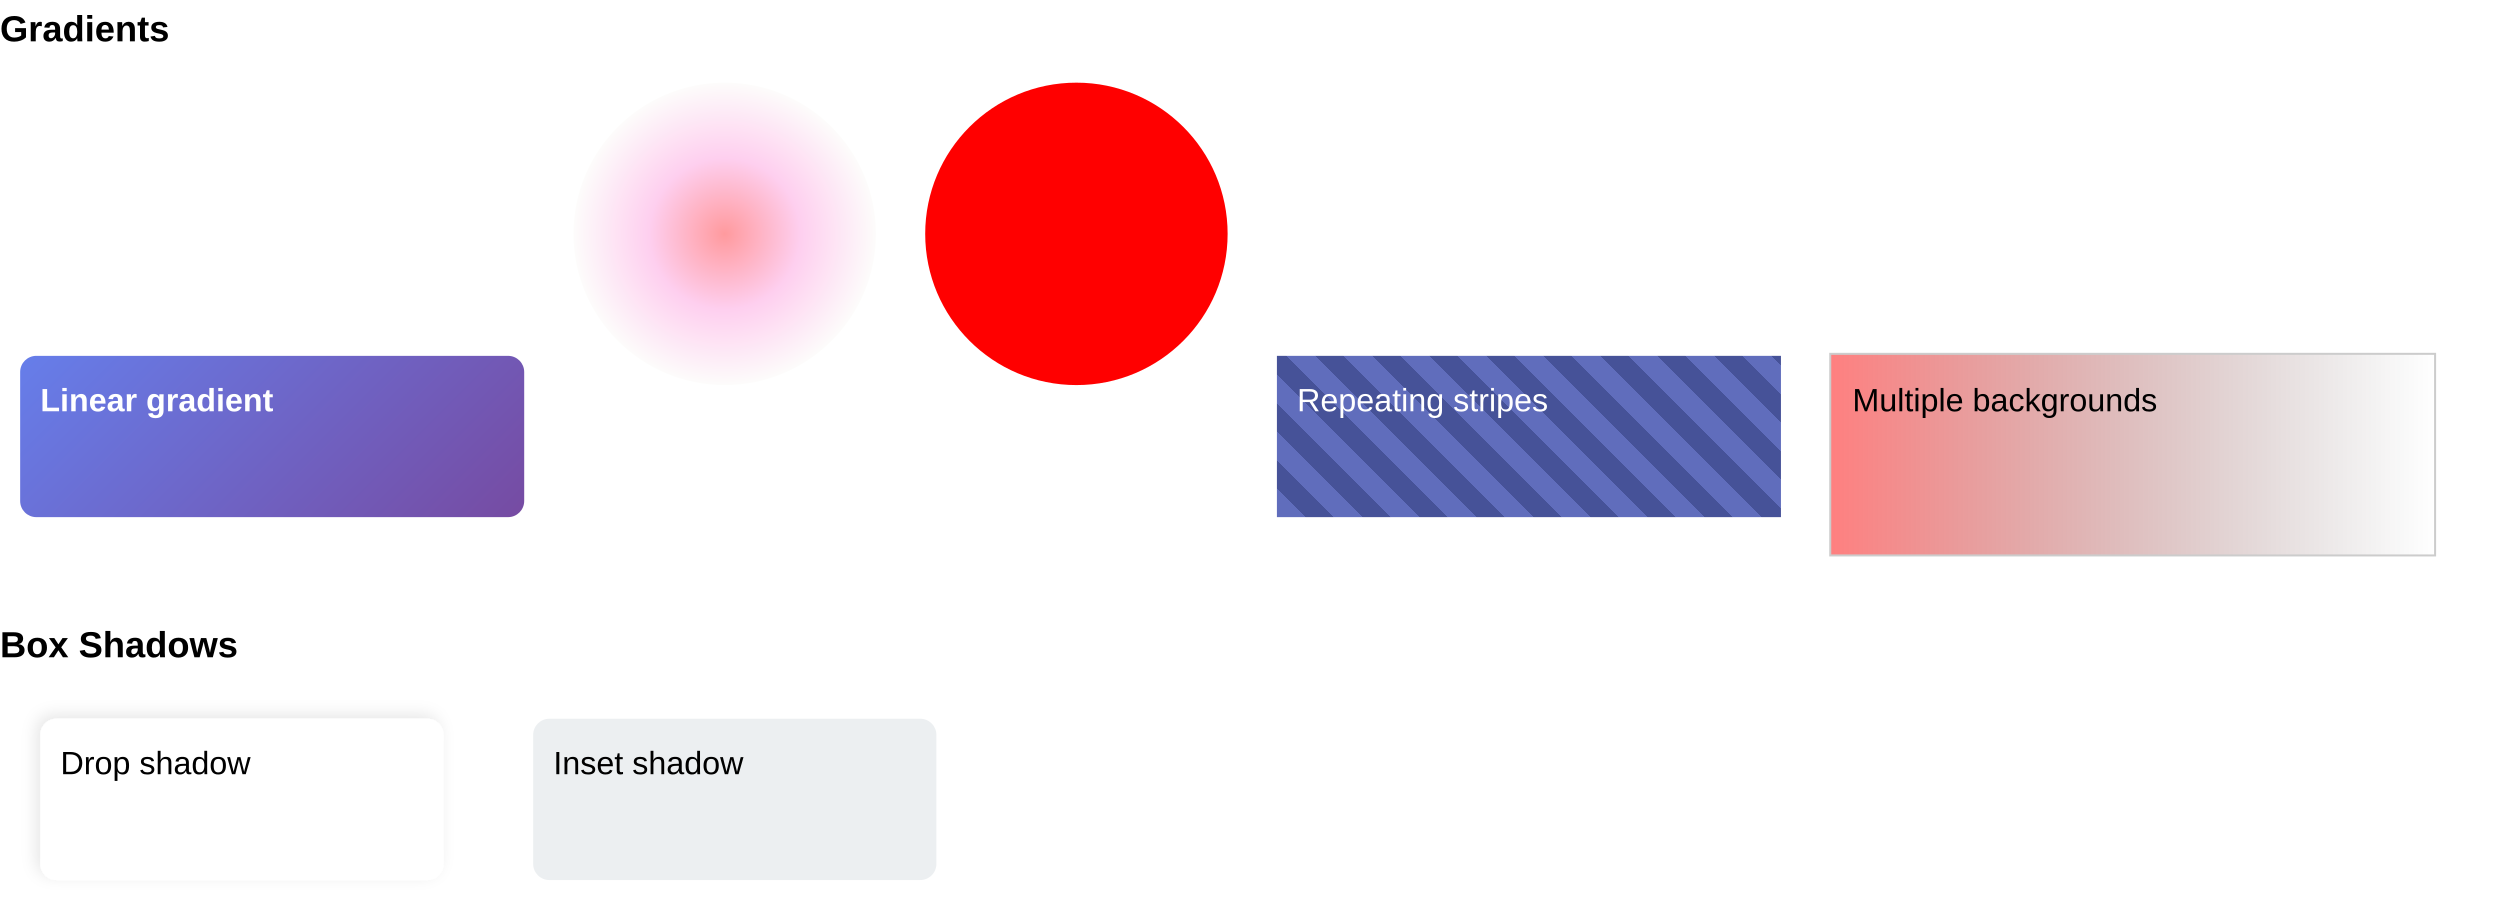
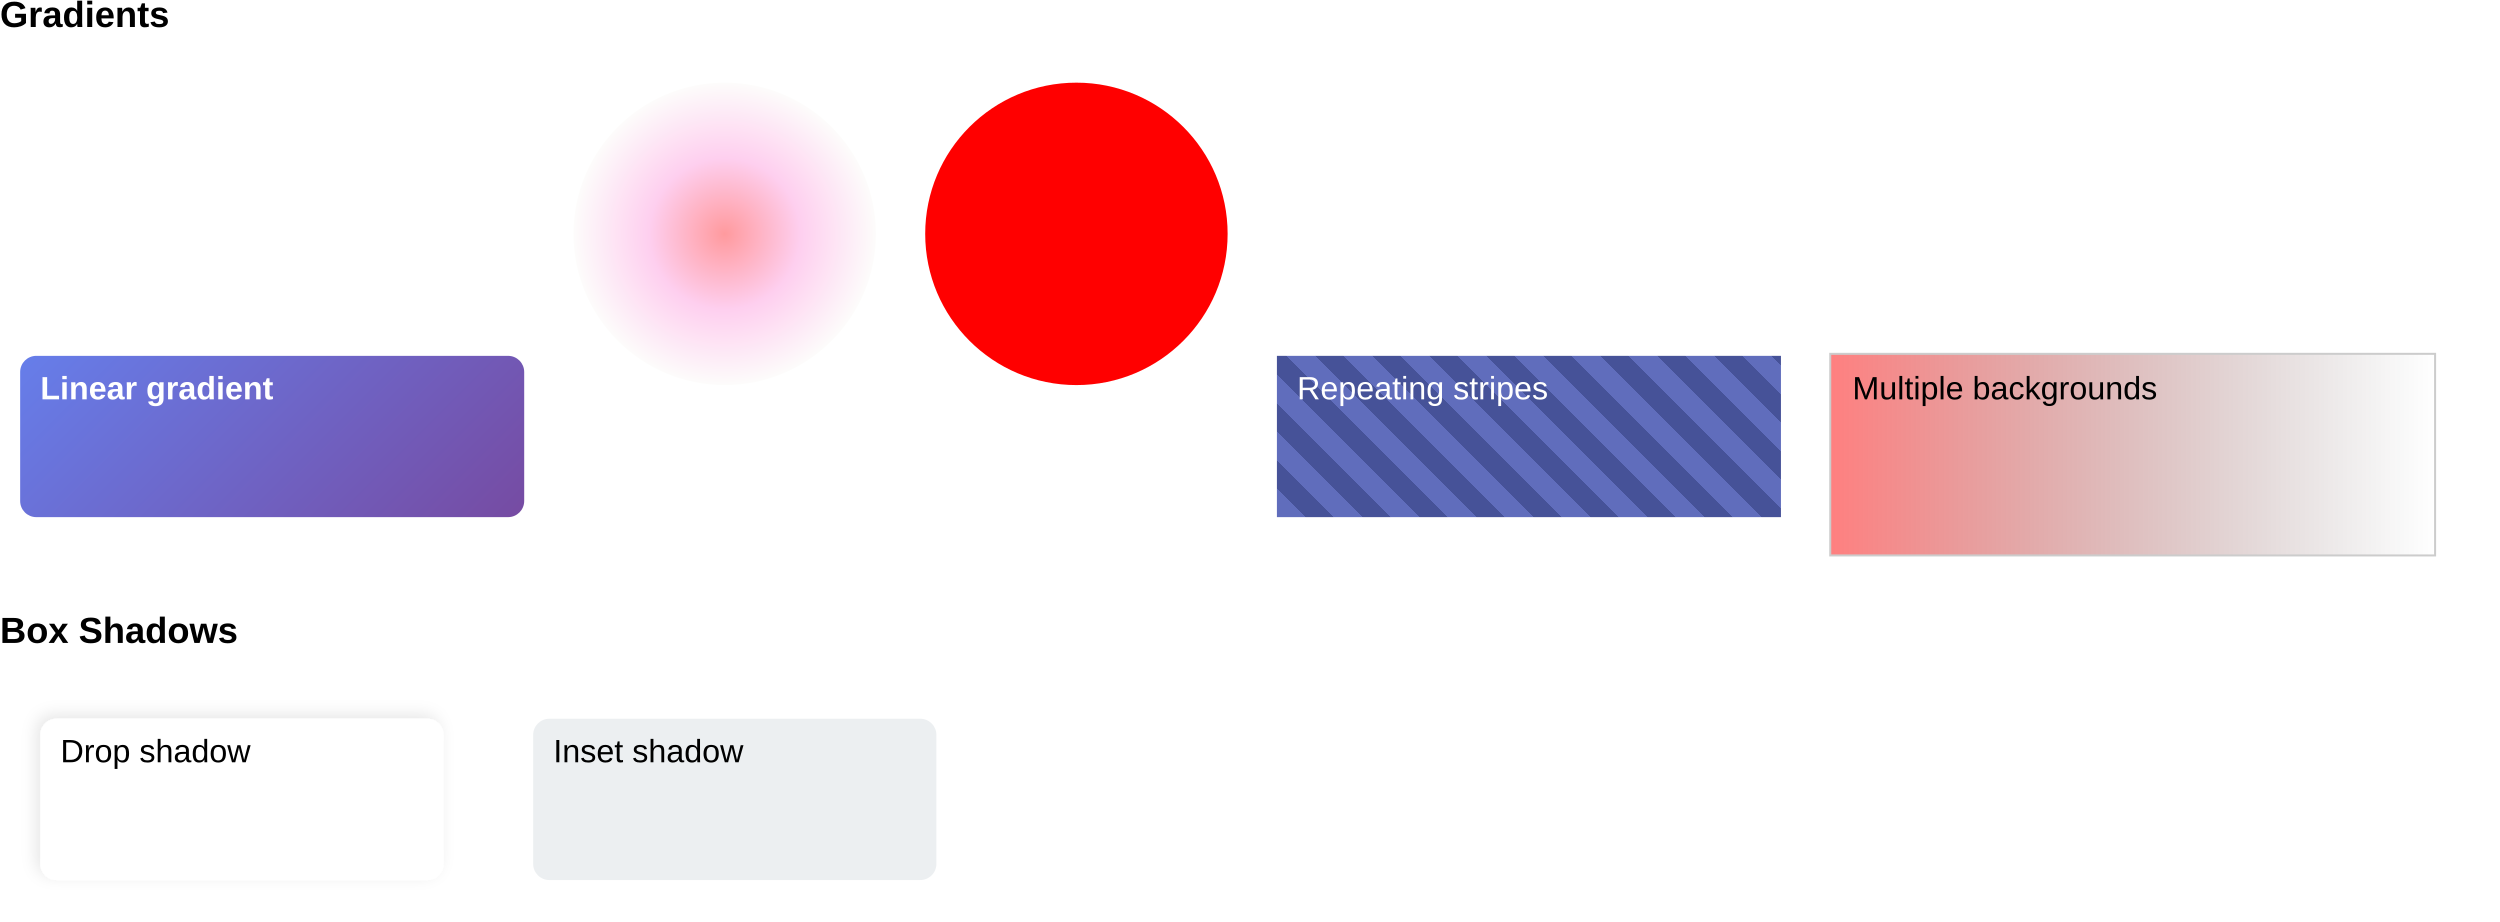
<svg xmlns="http://www.w3.org/2000/svg" width="1240" height="457" viewBox="0 0 1240 457">
  <defs>
    <linearGradient id="lg1" x1="52.5" y1="134" x2="217.5" y2="299" gradientUnits="userSpaceOnUse">
      <stop offset="0%" stop-color="rgb(102, 126, 234)" />
      <stop offset="100%" stop-color="rgb(118, 75, 162)" />
    </linearGradient>
    <radialGradient id="rg2" cx="359.45" cy="116" r="75" gradientUnits="userSpaceOnUse">
      <stop offset="0%" stop-color="rgb(255, 154, 158)" />
      <stop offset="50%" stop-color="rgb(254, 207, 239)" />
      <stop offset="100%" stop-color="rgb(253, 252, 251)" />
    </radialGradient>
    <linearGradient id="lg3" x1="675.85" y1="299" x2="689.99" y2="284.86" gradientUnits="userSpaceOnUse" spreadMethod="repeat">
      <stop offset="0%" stop-color="rgb(96, 109, 188)" />
      <stop offset="50%" stop-color="rgb(96, 109, 188)" />
      <stop offset="50%" stop-color="rgb(70, 82, 152)" />
      <stop offset="100%" stop-color="rgb(70, 82, 152)" />
    </linearGradient>
    <linearGradient id="lg4" x1="907.8" y1="225.5" x2="1207.8" y2="225.5" gradientUnits="userSpaceOnUse">
      <stop offset="0%" stop-color="rgba(255, 0, 0, 0.5)" />
      <stop offset="100%" stop-color="rgba(0, 0, 0, 0)" />
    </linearGradient>
    <filter id="ds5" x="-50%" y="-50%" width="200%" height="200%">
      <feDropShadow dx="5" dy="5" stdDeviation="7.5" flood-color="rgba(0, 0, 0, 0.3)" result="s0" />
      <feDropShadow dx="-2" dy="-2" stdDeviation="4" flood-color="rgba(0, 0, 0, 0.1)" result="s1" />
    </filter>
    <clipPath id="ic6">
      <rect x="264.45" y="356.5" width="200" height="80" rx="8" ry="8" />
    </clipPath>
    <filter id="is7" x="-50%" y="-50%" width="200%" height="200%">
      <feComponentTransfer in="SourceAlpha">
        <feFuncA type="table" tableValues="1 0" />
      </feComponentTransfer>
      <feGaussianBlur stdDeviation="5" />
      <feOffset dx="3" dy="3" result="offsetblur" />
      <feFlood flood-color="rgba(0, 0, 0, 0.2)" result="color" />
      <feComposite in2="offsetblur" operator="in" />
      <feComposite in2="SourceAlpha" operator="in" />
    </filter>
    <clipPath id="ic8">
      <rect x="264.45" y="356.5" width="200" height="80" rx="8" ry="8" />
    </clipPath>
    <filter id="is9" x="-50%" y="-50%" width="200%" height="200%">
      <feComponentTransfer in="SourceAlpha">
        <feFuncA type="table" tableValues="1 0" />
      </feComponentTransfer>
      <feGaussianBlur stdDeviation="5" />
      <feOffset dx="-3" dy="-3" result="offsetblur" />
      <feFlood flood-color="rgba(255, 255, 255, 0.5)" result="color" />
      <feComposite in2="offsetblur" operator="in" />
      <feComposite in2="SourceAlpha" operator="in" />
    </filter>
  </defs>
  <path d="M0,0 L1240,0 L1240,456.5 L0,456.5 Z" fill="none" />
  <path d="M0,0 L1240,0 L1240,21 L0,21 Z" fill="none" />
-   <text x="0" y="20.5" fill="rgb(0, 0, 0)" font-weight="700" font-size="18px" font-family="Arial">Gradients</text>
+   <text x="0" y="1.5" fill="rgb(0, 0, 0)" dominant-baseline="text-before-edge" font-weight="700" font-size="18px" font-family="Arial">Gradients</text>
  <rect x="10" y="176.5" width="250" height="80" rx="8" ry="8" fill="url(#lg1)" />
-   <text x="20" y="204" fill="rgb(255, 255, 255)" font-weight="700" font-size="16px" font-family="Arial">Linear gradient</text>
+   <text x="20" y="187.5" fill="rgb(255, 255, 255)" dominant-baseline="text-before-edge" font-weight="700" font-size="16px" font-family="Arial">Linear gradient</text>
  <rect x="284.45" y="41" width="150" height="150" rx="75" ry="75" fill="url(#rg2)" />
  <rect x="458.9" y="41" width="150" height="150" rx="75" ry="75" fill="rgb(255, 0, 0)" />
  <path d="M633.35,176.5 L883.35,176.5 L883.35,256.5 L633.35,256.5 Z" fill="url(#lg3)" />
-   <text x="643.35" y="204" fill="rgb(255, 255, 255)" font-size="16px" font-family="Arial">Repeating stripes</text>
+   <text x="643.35" y="187.5" fill="rgb(255, 255, 255)" dominant-baseline="text-before-edge" font-size="16px" font-family="Arial">Repeating stripes</text>
  <path d="M907.8,175.5 L1207.8,175.5 L1207.8,275.5 L907.8,275.5 Z" fill="url(#lg4)" stroke="rgb(204, 204, 204)" stroke-width="1" />
-   <text x="918.8" y="204" fill="rgb(0, 0, 0)" font-size="16px" font-family="Arial">Multiple backgrounds</text>
+   <text x="918.8" y="187.5" fill="rgb(0, 0, 0)" dominant-baseline="text-before-edge" font-size="16px" font-family="Arial">Multiple backgrounds</text>
  <path d="M0,305.5 L1240,305.5 L1240,326.5 L0,326.5 Z" fill="none" />
-   <text x="0" y="326" fill="rgb(0, 0, 0)" font-weight="700" font-size="18px" font-family="Arial">Box Shadows</text>
+   <text x="0" y="307" fill="rgb(0, 0, 0)" dominant-baseline="text-before-edge" font-weight="700" font-size="18px" font-family="Arial">Box Shadows</text>
  <rect x="20" y="356.5" width="200" height="80" rx="8" ry="8" fill="rgb(255, 255, 255)" filter="url(#ds5)" />
-   <text x="30" y="384" fill="rgb(0, 0, 0)" font-size="16px" font-family="Arial">Drop shadow</text>
+   <text x="30" y="367.5" fill="rgb(0, 0, 0)" dominant-baseline="text-before-edge" font-size="16px" font-family="Arial">Drop shadow</text>
  <rect x="264.45" y="356.5" width="200" height="80" rx="8" ry="8" fill="rgb(236, 239, 241)" />
  <rect x="264.45" y="356.5" width="200" height="80" rx="8" ry="8" fill="none" clip-path="url(#ic6)" filter="url(#is7)" />
  <rect x="264.45" y="356.5" width="200" height="80" rx="8" ry="8" fill="none" clip-path="url(#ic8)" filter="url(#is9)" />
-   <text x="274.45" y="384" fill="rgb(0, 0, 0)" font-size="16px" font-family="Arial">Inset shadow</text>
+   <text x="274.45" y="367.5" fill="rgb(0, 0, 0)" dominant-baseline="text-before-edge" font-size="16px" font-family="Arial">Inset shadow</text>
</svg>
